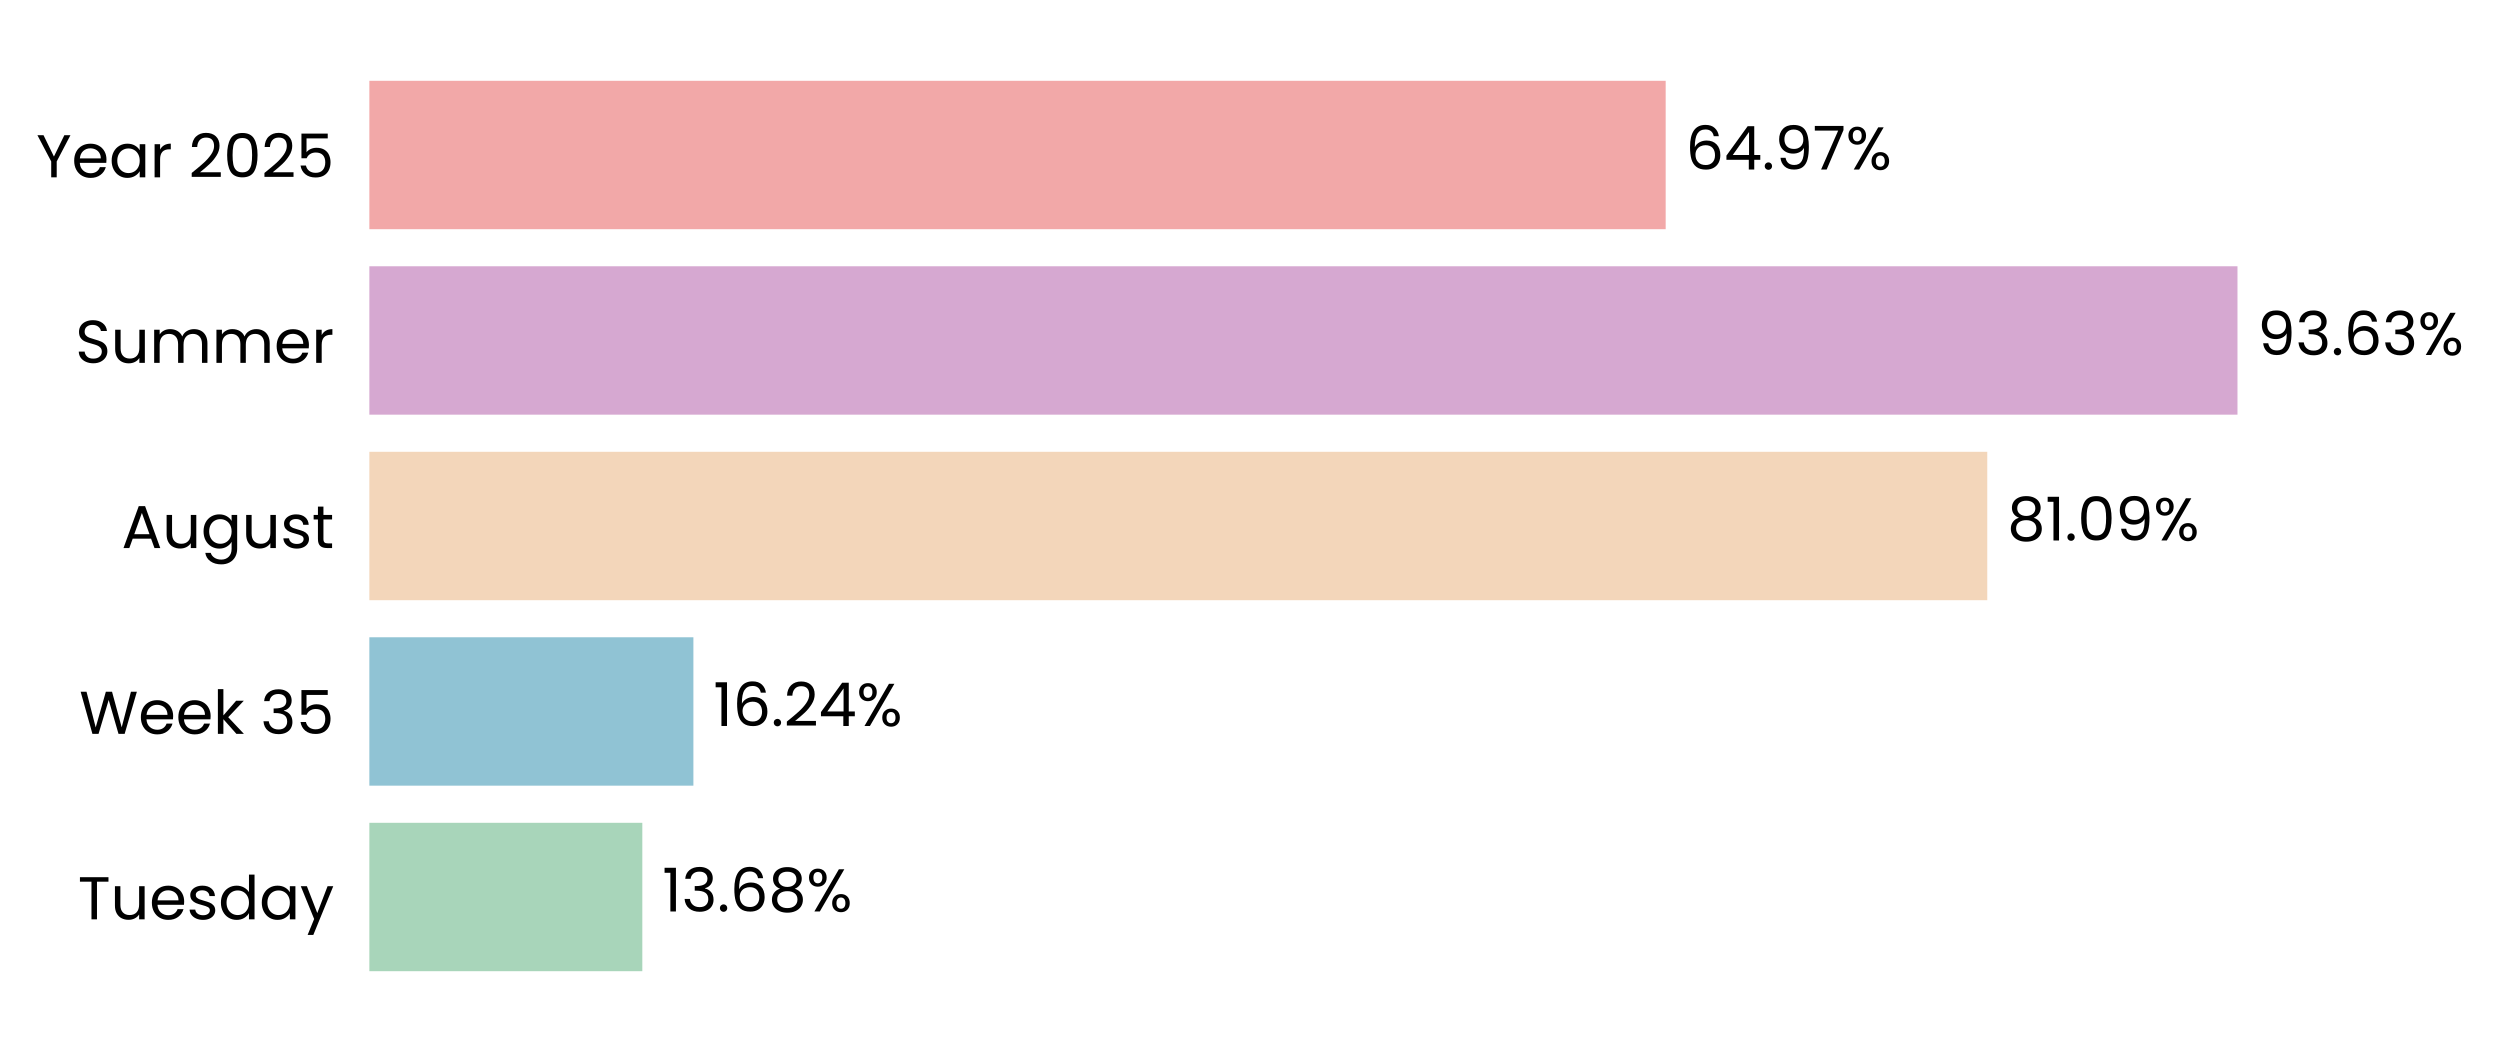
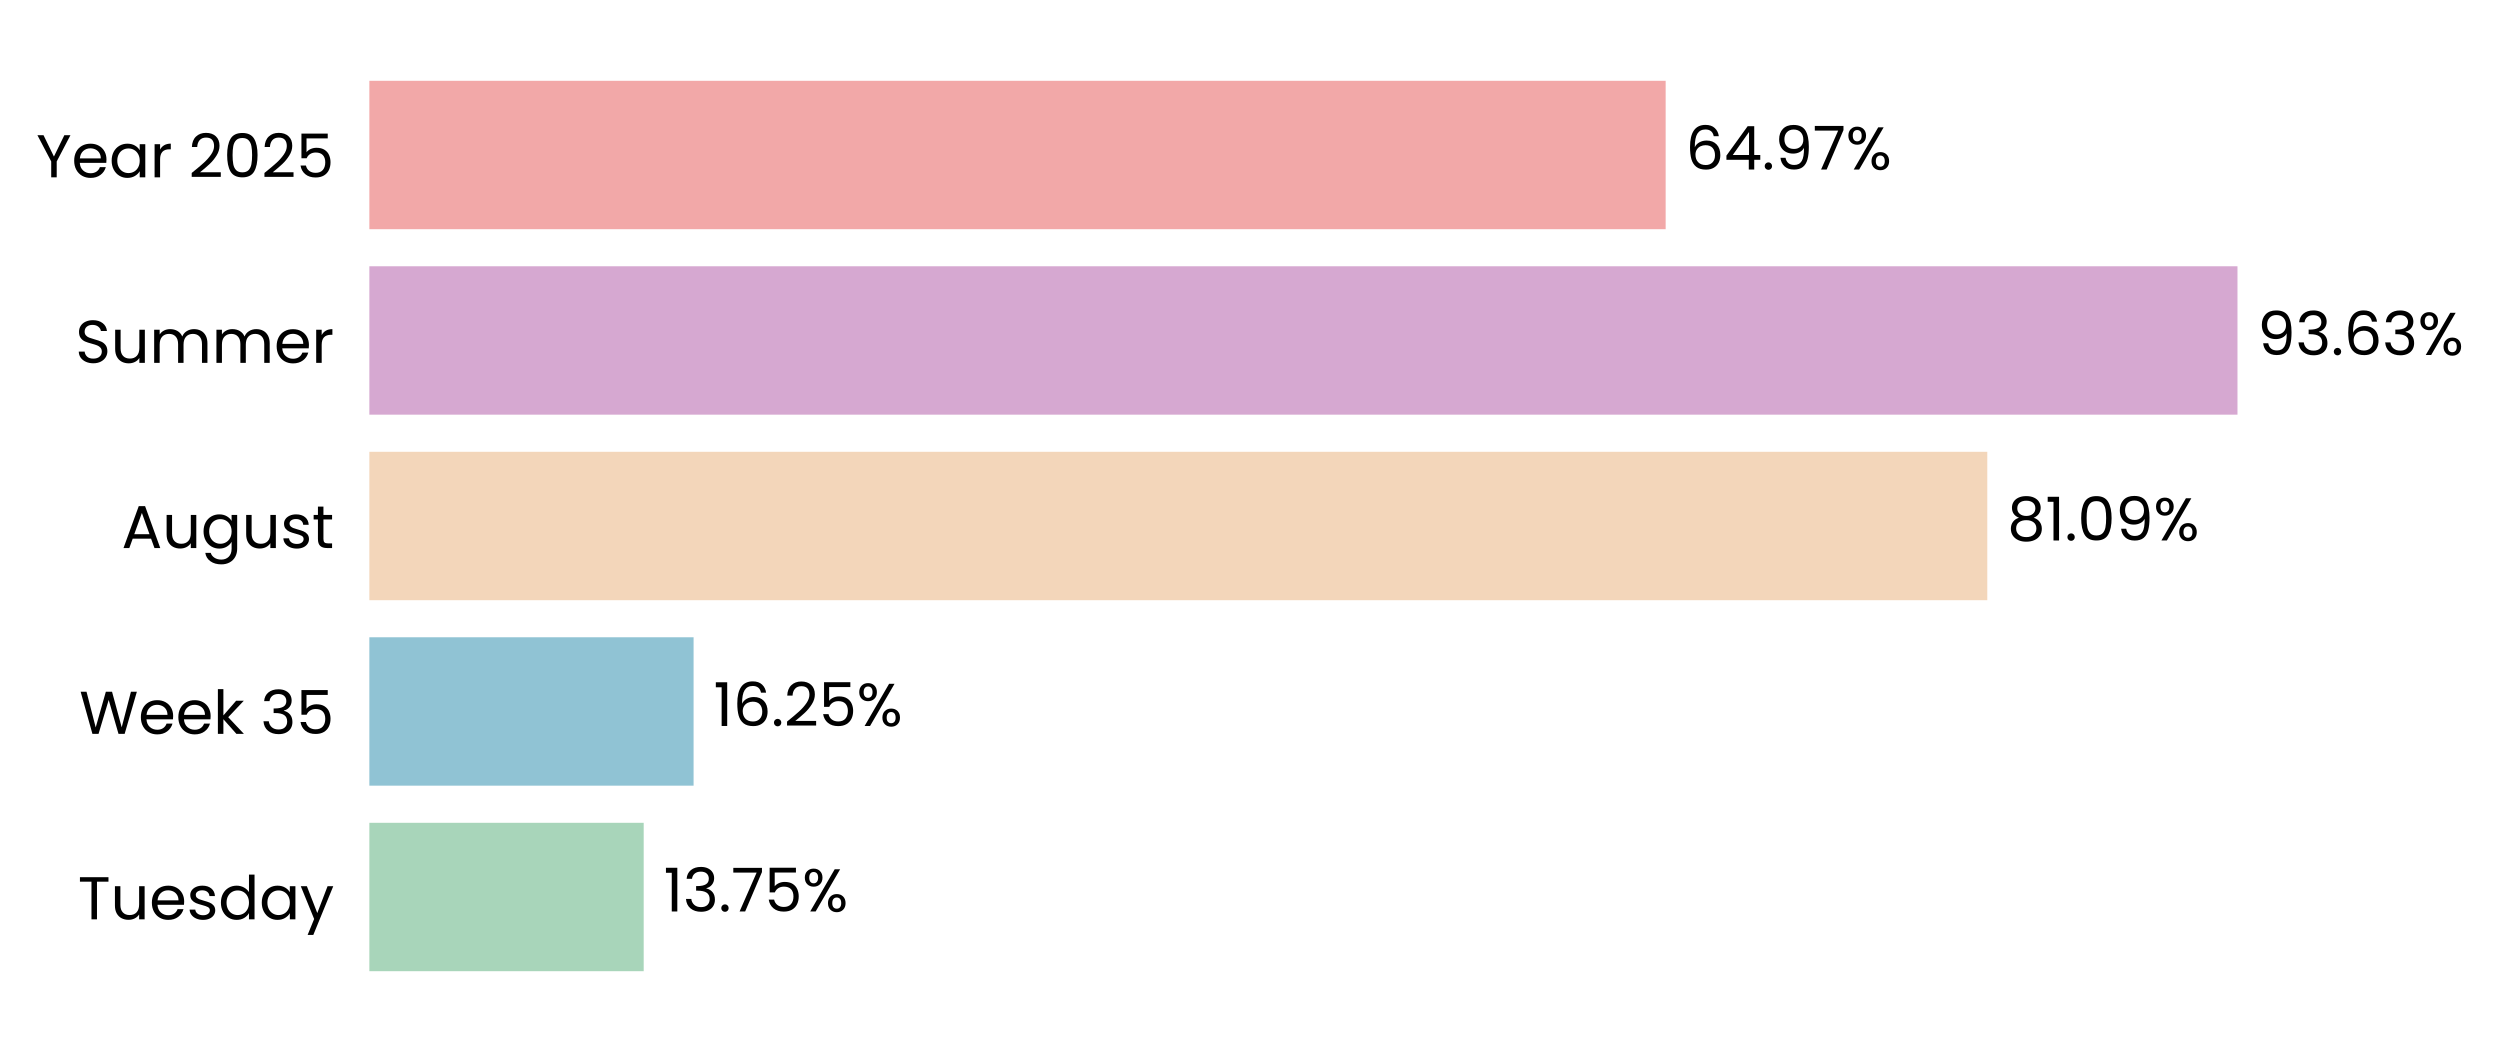
- <svg xmlns="http://www.w3.org/2000/svg" xmlns:xlink="http://www.w3.org/1999/xlink" width="496.215pt" height="208.8pt" viewBox="0 0 496.215 208.8" version="1.1">
+ <svg xmlns="http://www.w3.org/2000/svg" xmlns:xlink="http://www.w3.org/1999/xlink" width="496.216pt" height="208.8pt" viewBox="0 0 496.216 208.8" version="1.1">
  <defs>
    <style type="text/css">*{stroke-linejoin: round; stroke-linecap: butt}</style>
  </defs>
  <g id="figure_1">
    <g id="patch_1">
-       <path d="M 0 208.8  L 496.215 208.8  L 496.215 0  L 0 0  L 0 208.8  z " style="fill: none" />
+       <path d="M 0 208.8  L 496.216 208.8  L 496.216 0  L 0 0  L 0 208.8  z " style="fill: none" />
    </g>
    <g id="axes_1">
      <g id="patch_2">
-         <path d="M 73.311 201.6  L 469.348 201.6  L 469.348 7.2  L 73.311 7.2  L 73.311 201.6  z " style="fill: none" />
+         <path d="M 73.311 201.6  L 469.345 201.6  L 469.345 7.2  L 73.311 7.2  L 73.311 201.6  z " style="fill: none" />
      </g>
      <g id="patch_3">
-         <path d="M 73.311 192.764  L 127.491 192.764  L 127.491 163.309  L 73.311 163.309  z " clip-path="url(#p488a7ccfd3)" style="fill: #a8d5ba" />
+         <path d="M 73.311 192.764  L 127.766 192.764  L 127.766 163.309  L 73.311 163.309  z " clip-path="url(#pa967c03956)" style="fill: #a8d5ba" />
      </g>
      <g id="patch_4">
-         <path d="M 73.311 155.945  L 137.628 155.945  L 137.628 126.491  L 73.311 126.491  z " clip-path="url(#p488a7ccfd3)" style="fill: #90c3d4" />
+         <path d="M 73.311 155.945  L 137.667 155.945  L 137.667 126.491  L 73.311 126.491  z " clip-path="url(#pa967c03956)" style="fill: #90c3d4" />
      </g>
      <g id="patch_5">
-         <path d="M 73.311 119.127  L 394.444 119.127  L 394.444 89.673  L 73.311 89.673  z " clip-path="url(#p488a7ccfd3)" style="fill: #f3d6ba" />
+         <path d="M 73.311 119.127  L 394.45 119.127  L 394.45 89.673  L 73.311 89.673  z " clip-path="url(#pa967c03956)" style="fill: #f3d6ba" />
      </g>
      <g id="patch_6">
-         <path d="M 73.311 82.309  L 444.109 82.309  L 444.109 52.855  L 73.311 52.855  z " clip-path="url(#p488a7ccfd3)" style="fill: #d6a8d1" />
+         <path d="M 73.311 82.309  L 444.109 82.309  L 444.109 52.855  L 73.311 52.855  z " clip-path="url(#pa967c03956)" style="fill: #d6a8d1" />
      </g>
      <g id="patch_7">
-         <path d="M 73.311 45.491  L 330.613 45.491  L 330.613 16.036  L 73.311 16.036  z " clip-path="url(#p488a7ccfd3)" style="fill: #f2a8a8" />
+         <path d="M 73.311 45.491  L 330.611 45.491  L 330.611 16.036  L 73.311 16.036  z " clip-path="url(#pa967c03956)" style="fill: #f2a8a8" />
      </g>
      <g id="matplotlib.axis_1">
        <g id="ytick_1">
          <g id="text_1">
            <g transform="translate(15.4575 182.4764) scale(0.12 -0.12)">
              <defs>
                <path id="Poppins-Regular-54" d="M 3238 4461  L 3238 3987  L 2022 3987  L 2022 0  L 1440 0  L 1440 3987  L 218 3987  L 218 4461  L 3238 4461  z " transform="scale(0.015625)" />
                <path id="Poppins-Regular-75" d="M 3603 3507  L 3603 0  L 3021 0  L 3021 518  Q 2854 250 2556 99  Q 2259 -51 1901 -51  Q 1491 -51 1164 118  Q 838 288 649 627  Q 461 966 461 1453  L 461 3507  L 1037 3507  L 1037 1530  Q 1037 1011 1299 732  Q 1562 454 2016 454  Q 2483 454 2752 742  Q 3021 1030 3021 1581  L 3021 3507  L 3603 3507  z " transform="scale(0.015625)" />
                <path id="Poppins-Regular-65" d="M 3693 1888  Q 3693 1722 3674 1536  L 870 1536  Q 902 1018 1225 726  Q 1549 435 2010 435  Q 2387 435 2640 611  Q 2893 787 2995 1082  L 3622 1082  Q 3482 576 3059 259  Q 2637 -58 2010 -58  Q 1510 -58 1116 166  Q 723 390 499 803  Q 275 1216 275 1760  Q 275 2304 492 2713  Q 710 3123 1104 3344  Q 1498 3565 2010 3565  Q 2509 3565 2893 3347  Q 3277 3130 3485 2749  Q 3693 2368 3693 1888  z M 3091 2010  Q 3091 2342 2944 2582  Q 2797 2822 2544 2947  Q 2291 3072 1984 3072  Q 1542 3072 1232 2790  Q 922 2509 877 2010  L 3091 2010  z " transform="scale(0.015625)" />
                <path id="Poppins-Regular-73" d="M 1734 -58  Q 1331 -58 1011 80  Q 691 218 505 464  Q 320 710 301 1030  L 902 1030  Q 928 768 1149 601  Q 1370 435 1728 435  Q 2061 435 2253 582  Q 2445 730 2445 954  Q 2445 1184 2240 1296  Q 2035 1408 1606 1517  Q 1216 1619 969 1724  Q 723 1830 547 2038  Q 371 2246 371 2586  Q 371 2854 531 3078  Q 691 3302 985 3433  Q 1280 3565 1658 3565  Q 2240 3565 2598 3270  Q 2957 2976 2982 2464  L 2400 2464  Q 2381 2739 2179 2905  Q 1978 3072 1638 3072  Q 1325 3072 1139 2937  Q 954 2803 954 2586  Q 954 2413 1066 2301  Q 1178 2189 1347 2121  Q 1517 2054 1818 1971  Q 2195 1869 2432 1769  Q 2669 1670 2838 1472  Q 3008 1274 3014 954  Q 3014 666 2854 435  Q 2694 205 2403 73  Q 2112 -58 1734 -58  z " transform="scale(0.015625)" />
                <path id="Poppins-Regular-64" d="M 275 1766  Q 275 2304 492 2710  Q 710 3117 1091 3341  Q 1472 3565 1946 3565  Q 2355 3565 2707 3376  Q 3059 3187 3245 2880  L 3245 4736  L 3834 4736  L 3834 0  L 3245 0  L 3245 659  Q 3072 346 2733 144  Q 2394 -58 1939 -58  Q 1472 -58 1091 172  Q 710 403 492 819  Q 275 1235 275 1766  z M 3245 1760  Q 3245 2157 3085 2451  Q 2925 2746 2653 2902  Q 2381 3059 2054 3059  Q 1728 3059 1459 2905  Q 1190 2752 1030 2457  Q 870 2163 870 1766  Q 870 1363 1030 1065  Q 1190 768 1459 611  Q 1728 454 2054 454  Q 2381 454 2653 611  Q 2925 768 3085 1065  Q 3245 1363 3245 1760  z " transform="scale(0.015625)" />
                <path id="Poppins-Regular-61" d="M 275 1766  Q 275 2304 492 2710  Q 710 3117 1091 3341  Q 1472 3565 1939 3565  Q 2400 3565 2739 3366  Q 3078 3168 3245 2867  L 3245 3507  L 3834 3507  L 3834 0  L 3245 0  L 3245 653  Q 3072 346 2729 144  Q 2387 -58 1933 -58  Q 1466 -58 1088 172  Q 710 403 492 819  Q 275 1235 275 1766  z M 3245 1760  Q 3245 2157 3085 2451  Q 2925 2746 2653 2902  Q 2381 3059 2054 3059  Q 1728 3059 1459 2905  Q 1190 2752 1030 2457  Q 870 2163 870 1766  Q 870 1363 1030 1065  Q 1190 768 1459 611  Q 1728 454 2054 454  Q 2381 454 2653 611  Q 2925 768 3085 1065  Q 3245 1363 3245 1760  z " transform="scale(0.015625)" />
                <path id="Poppins-Regular-79" d="M 3514 3507  L 1402 -1651  L 800 -1651  L 1491 38  L 77 3507  L 723 3507  L 1824 666  L 2912 3507  L 3514 3507  z " transform="scale(0.015625)" />
              </defs>
              <use xlink:href="#Poppins-Regular-54" />
              <use xlink:href="#Poppins-Regular-75" transform="translate(54.09999 0)" />
              <use xlink:href="#Poppins-Regular-65" transform="translate(118.1 0)" />
              <use xlink:href="#Poppins-Regular-73" transform="translate(180.1 0)" />
              <use xlink:href="#Poppins-Regular-64" transform="translate(232.3 0)" />
              <use xlink:href="#Poppins-Regular-61" transform="translate(299.8999 0)" />
              <use xlink:href="#Poppins-Regular-79" transform="translate(367.4999 0)" />
            </g>
          </g>
        </g>
        <g id="ytick_2">
          <g id="text_2">
            <g transform="translate(15.73125 145.6582) scale(0.12 -0.12)">
              <defs>
                <path id="Poppins-Regular-57" d="M 6099 4461  L 4806 0  L 4154 0  L 3117 3590  L 2042 0  L 1395 -6  L 147 4461  L 768 4461  L 1741 678  L 2816 4461  L 3469 4461  L 4493 691  L 5472 4461  L 6099 4461  z " transform="scale(0.015625)" />
                <path id="Poppins-Regular-6b" d="M 2451 0  L 1075 1549  L 1075 0  L 493 0  L 493 4736  L 1075 4736  L 1075 1952  L 2426 3507  L 3238 3507  L 1587 1760  L 3245 0  L 2451 0  z " transform="scale(0.015625)" />
                <path id="Poppins-Regular-20" transform="scale(0.015625)" />
                <path id="Poppins-Regular-33" d="M 384 3462  Q 429 4051 838 4384  Q 1248 4717 1901 4717  Q 2336 4717 2653 4560  Q 2970 4403 3133 4134  Q 3296 3866 3296 3526  Q 3296 3130 3069 2842  Q 2842 2554 2477 2470  L 2477 2438  Q 2893 2336 3136 2035  Q 3379 1734 3379 1248  Q 3379 883 3212 592  Q 3046 301 2713 134  Q 2381 -32 1914 -32  Q 1235 -32 800 323  Q 365 678 314 1331  L 877 1331  Q 922 947 1190 704  Q 1459 461 1907 461  Q 2355 461 2588 694  Q 2822 928 2822 1299  Q 2822 1779 2502 1990  Q 2182 2202 1536 2202  L 1389 2202  L 1389 2688  L 1542 2688  Q 2131 2694 2432 2883  Q 2733 3072 2733 3469  Q 2733 3808 2512 4013  Q 2291 4218 1882 4218  Q 1485 4218 1241 4013  Q 998 3808 954 3462  L 384 3462  z " transform="scale(0.015625)" />
                <path id="Poppins-Regular-35" d="M 3347 4122  L 1101 4122  L 1101 2662  Q 1248 2867 1536 2998  Q 1824 3130 2157 3130  Q 2688 3130 3021 2909  Q 3354 2688 3498 2339  Q 3642 1990 3642 1600  Q 3642 1139 3469 774  Q 3296 410 2941 198  Q 2586 -13 2061 -13  Q 1389 -13 973 332  Q 557 678 467 1254  L 1037 1254  Q 1120 890 1389 685  Q 1658 480 2067 480  Q 2573 480 2829 784  Q 3085 1088 3085 1587  Q 3085 2086 2829 2358  Q 2573 2630 2074 2630  Q 1734 2630 1481 2467  Q 1229 2304 1114 2022  L 563 2022  L 563 4634  L 3347 4634  L 3347 4122  z " transform="scale(0.015625)" />
              </defs>
              <use xlink:href="#Poppins-Regular-57" />
              <use xlink:href="#Poppins-Regular-65" transform="translate(97.59999 0)" />
              <use xlink:href="#Poppins-Regular-65" transform="translate(159.6 0)" />
              <use xlink:href="#Poppins-Regular-6b" transform="translate(221.6 0)" />
              <use xlink:href="#Poppins-Regular-20" transform="translate(273.0999 0)" />
              <use xlink:href="#Poppins-Regular-33" transform="translate(299.7999 0)" />
              <use xlink:href="#Poppins-Regular-35" transform="translate(358.6999 0)" />
            </g>
          </g>
        </g>
        <g id="ytick_3">
          <g id="text_3">
            <g transform="translate(24.11812 108.78) scale(0.12 -0.12)">
              <defs>
                <path id="Poppins-Regular-41" d="M 3130 992  L 1184 992  L 826 0  L 211 0  L 1824 4435  L 2496 4435  L 4102 0  L 3488 0  L 3130 992  z M 2963 1466  L 2157 3718  L 1350 1466  L 2963 1466  z " transform="scale(0.015625)" />
                <path id="Poppins-Regular-67" d="M 1939 3565  Q 2394 3565 2736 3366  Q 3078 3168 3245 2867  L 3245 3507  L 3834 3507  L 3834 -77  Q 3834 -557 3629 -931  Q 3424 -1306 3043 -1517  Q 2662 -1728 2157 -1728  Q 1466 -1728 1005 -1401  Q 544 -1075 461 -512  L 1037 -512  Q 1133 -832 1433 -1027  Q 1734 -1222 2157 -1222  Q 2637 -1222 2941 -921  Q 3245 -621 3245 -77  L 3245 659  Q 3072 352 2733 147  Q 2394 -58 1939 -58  Q 1472 -58 1091 172  Q 710 403 492 819  Q 275 1235 275 1766  Q 275 2304 492 2710  Q 710 3117 1091 3341  Q 1472 3565 1939 3565  z M 3245 1760  Q 3245 2157 3085 2451  Q 2925 2746 2653 2902  Q 2381 3059 2054 3059  Q 1728 3059 1459 2905  Q 1190 2752 1030 2457  Q 870 2163 870 1766  Q 870 1363 1030 1065  Q 1190 768 1459 611  Q 1728 454 2054 454  Q 2381 454 2653 611  Q 2925 768 3085 1065  Q 3245 1363 3245 1760  z " transform="scale(0.015625)" />
                <path id="Poppins-Regular-74" d="M 1203 3027  L 1203 960  Q 1203 704 1312 598  Q 1421 493 1690 493  L 2118 493  L 2118 0  L 1594 0  Q 1107 0 864 224  Q 621 448 621 960  L 621 3027  L 166 3027  L 166 3507  L 621 3507  L 621 4390  L 1203 4390  L 1203 3507  L 2118 3507  L 2118 3027  L 1203 3027  z " transform="scale(0.015625)" />
              </defs>
              <use xlink:href="#Poppins-Regular-41" />
              <use xlink:href="#Poppins-Regular-75" transform="translate(67.39999 0)" />
              <use xlink:href="#Poppins-Regular-67" transform="translate(131.4 0)" />
              <use xlink:href="#Poppins-Regular-75" transform="translate(199 0)" />
              <use xlink:href="#Poppins-Regular-73" transform="translate(263 0)" />
              <use xlink:href="#Poppins-Regular-74" transform="translate(315.2 0)" />
            </g>
          </g>
        </g>
        <g id="ytick_4">
          <g id="text_4">
            <g transform="translate(14.95125 72.02182) scale(0.12 -0.12)">
              <defs>
                <path id="Poppins-Regular-53" d="M 1907 -45  Q 1466 -45 1117 112  Q 768 269 569 547  Q 371 826 365 1190  L 986 1190  Q 1018 877 1245 662  Q 1472 448 1907 448  Q 2323 448 2563 656  Q 2803 864 2803 1190  Q 2803 1446 2662 1606  Q 2522 1766 2310 1849  Q 2099 1933 1741 2029  Q 1299 2144 1033 2259  Q 768 2374 579 2620  Q 390 2867 390 3283  Q 390 3648 576 3929  Q 762 4211 1098 4364  Q 1434 4518 1869 4518  Q 2496 4518 2896 4204  Q 3296 3891 3347 3373  L 2707 3373  Q 2675 3629 2438 3824  Q 2202 4019 1811 4019  Q 1446 4019 1216 3830  Q 986 3642 986 3302  Q 986 3059 1123 2905  Q 1261 2752 1462 2672  Q 1664 2592 2029 2490  Q 2470 2368 2739 2249  Q 3008 2131 3200 1884  Q 3392 1638 3392 1216  Q 3392 890 3219 602  Q 3046 314 2707 134  Q 2368 -45 1907 -45  z " transform="scale(0.015625)" />
                <path id="Poppins-Regular-6d" d="M 4710 3571  Q 5120 3571 5440 3401  Q 5760 3232 5945 2893  Q 6131 2554 6131 2067  L 6131 0  L 5555 0  L 5555 1984  Q 5555 2509 5296 2787  Q 5037 3066 4595 3066  Q 4141 3066 3872 2774  Q 3603 2483 3603 1933  L 3603 0  L 3027 0  L 3027 1984  Q 3027 2509 2768 2787  Q 2509 3066 2067 3066  Q 1613 3066 1344 2774  Q 1075 2483 1075 1933  L 1075 0  L 493 0  L 493 3507  L 1075 3507  L 1075 3002  Q 1248 3277 1539 3424  Q 1830 3571 2182 3571  Q 2624 3571 2963 3372  Q 3302 3174 3469 2790  Q 3616 3162 3955 3366  Q 4294 3571 4710 3571  z " transform="scale(0.015625)" />
                <path id="Poppins-Regular-72" d="M 1075 2938  Q 1229 3238 1513 3404  Q 1798 3571 2208 3571  L 2208 2970  L 2054 2970  Q 1075 2970 1075 1907  L 1075 0  L 493 0  L 493 3507  L 1075 3507  L 1075 2938  z " transform="scale(0.015625)" />
              </defs>
              <use xlink:href="#Poppins-Regular-53" />
              <use xlink:href="#Poppins-Regular-75" transform="translate(58.7 0)" />
              <use xlink:href="#Poppins-Regular-6d" transform="translate(122.7 0)" />
              <use xlink:href="#Poppins-Regular-6d" transform="translate(225.7 0)" />
              <use xlink:href="#Poppins-Regular-65" transform="translate(328.7 0)" />
              <use xlink:href="#Poppins-Regular-72" transform="translate(390.6999 0)" />
            </g>
          </g>
        </g>
        <g id="ytick_5">
          <g id="text_5">
            <g transform="translate(7.2 35.20364) scale(0.12 -0.12)">
              <defs>
                <path id="Poppins-Regular-59" d="M 3616 4461  L 2163 1683  L 2163 0  L 1581 0  L 1581 1683  L 122 4461  L 768 4461  L 1869 2202  L 2970 4461  L 3616 4461  z " transform="scale(0.015625)" />
                <path id="Poppins-Regular-32" d="M 326 467  Q 1139 1120 1600 1539  Q 2061 1958 2377 2416  Q 2694 2874 2694 3315  Q 2694 3731 2492 3971  Q 2291 4211 1843 4211  Q 1408 4211 1168 3939  Q 928 3667 909 3213  L 346 3213  Q 371 3930 780 4320  Q 1190 4710 1837 4710  Q 2496 4710 2883 4345  Q 3270 3981 3270 3341  Q 3270 2810 2953 2307  Q 2637 1805 2233 1424  Q 1830 1043 1203 538  L 3405 538  L 3405 51  L 326 51  L 326 467  z " transform="scale(0.015625)" />
                <path id="Poppins-Regular-30" d="M 397 2362  Q 397 3462 755 4080  Q 1114 4698 2010 4698  Q 2899 4698 3257 4080  Q 3616 3462 3616 2362  Q 3616 1242 3257 621  Q 2899 0 2010 0  Q 1114 0 755 621  Q 397 1242 397 2362  z M 3040 2362  Q 3040 2918 2966 3305  Q 2893 3693 2665 3929  Q 2438 4166 2010 4166  Q 1574 4166 1347 3929  Q 1120 3693 1046 3305  Q 973 2918 973 2362  Q 973 1786 1046 1395  Q 1120 1005 1347 768  Q 1574 531 2010 531  Q 2438 531 2665 768  Q 2893 1005 2966 1395  Q 3040 1786 3040 2362  z " transform="scale(0.015625)" />
              </defs>
              <use xlink:href="#Poppins-Regular-59" />
              <use xlink:href="#Poppins-Regular-65" transform="translate(58.39999 0)" />
              <use xlink:href="#Poppins-Regular-61" transform="translate(120.4 0)" />
              <use xlink:href="#Poppins-Regular-72" transform="translate(188 0)" />
              <use xlink:href="#Poppins-Regular-20" transform="translate(225.3 0)" />
              <use xlink:href="#Poppins-Regular-32" transform="translate(252 0)" />
              <use xlink:href="#Poppins-Regular-30" transform="translate(309.4999 0)" />
              <use xlink:href="#Poppins-Regular-32" transform="translate(372.2999 0)" />
              <use xlink:href="#Poppins-Regular-35" transform="translate(429.7999 0)" />
            </g>
          </g>
        </g>
      </g>
      <g id="text_6">
-         <g transform="translate(131.4517 180.9164) scale(0.12 -0.12)">
+         <g transform="translate(131.7263 180.9164) scale(0.12 -0.12)">
          <defs>
            <path id="Poppins-Regular-31" d="M 243 4096  L 243 4627  L 1446 4627  L 1446 0  L 858 0  L 858 4096  L 243 4096  z " transform="scale(0.015625)" />
            <path id="Poppins-Regular-2e" d="M 678 -38  Q 512 -38 397 77  Q 282 192 282 358  Q 282 525 397 640  Q 512 755 678 755  Q 838 755 950 640  Q 1062 525 1062 358  Q 1062 192 950 77  Q 838 -38 678 -38  z " transform="scale(0.015625)" />
-             <path id="Poppins-Regular-36" d="M 2976 3526  Q 2835 4237 2099 4237  Q 1530 4237 1248 3798  Q 966 3360 973 2355  Q 1120 2688 1462 2877  Q 1805 3066 2227 3066  Q 2886 3066 3280 2656  Q 3674 2246 3674 1523  Q 3674 1088 3504 742  Q 3334 397 2992 192  Q 2650 -13 2163 -13  Q 1504 -13 1133 281  Q 762 576 614 1094  Q 467 1613 467 2374  Q 467 4723 2106 4723  Q 2733 4723 3091 4384  Q 3450 4045 3514 3526  L 2976 3526  z M 2106 2573  Q 1830 2573 1587 2461  Q 1344 2349 1193 2121  Q 1043 1894 1043 1568  Q 1043 1082 1324 778  Q 1606 474 2131 474  Q 2579 474 2844 752  Q 3110 1030 3110 1504  Q 3110 2003 2854 2288  Q 2598 2573 2106 2573  z " transform="scale(0.015625)" />
-             <path id="Poppins-Regular-38" d="M 1242 2406  Q 883 2547 691 2816  Q 499 3085 499 3469  Q 499 3814 672 4092  Q 845 4371 1187 4534  Q 1530 4698 2016 4698  Q 2502 4698 2844 4534  Q 3187 4371 3363 4092  Q 3539 3814 3539 3469  Q 3539 3098 3340 2819  Q 3142 2541 2797 2406  Q 3194 2285 3427 1981  Q 3661 1677 3661 1248  Q 3661 832 3456 521  Q 3251 211 2876 41  Q 2502 -128 2016 -128  Q 1530 -128 1162 41  Q 794 211 589 521  Q 384 832 384 1248  Q 384 1677 614 1984  Q 845 2291 1242 2406  z M 2976 3398  Q 2976 3789 2720 4000  Q 2464 4211 2016 4211  Q 1574 4211 1318 4000  Q 1062 3789 1062 3392  Q 1062 3034 1328 2816  Q 1594 2598 2016 2598  Q 2445 2598 2710 2819  Q 2976 3040 2976 3398  z M 2016 2150  Q 1542 2150 1241 1929  Q 941 1709 941 1267  Q 941 858 1232 608  Q 1523 358 2016 358  Q 2509 358 2797 608  Q 3085 858 3085 1267  Q 3085 1696 2790 1923  Q 2496 2150 2016 2150  z " transform="scale(0.015625)" />
+             <path id="Poppins-Regular-37" d="M 3245 4173  L 1466 0  L 877 0  L 2682 4115  L 211 4115  L 211 4614  L 3245 4614  L 3245 4173  z " transform="scale(0.015625)" />
            <path id="Poppins-Regular-25" d="M 269 3584  Q 269 4019 531 4278  Q 794 4538 1203 4538  Q 1613 4538 1875 4278  Q 2138 4019 2138 3584  Q 2138 3142 1875 2883  Q 1613 2624 1203 2624  Q 794 2624 531 2883  Q 269 3142 269 3584  z M 4006 4467  L 1414 0  L 838 0  L 3430 4467  L 4006 4467  z M 1203 4179  Q 986 4179 861 4028  Q 736 3878 736 3584  Q 736 3290 861 3136  Q 986 2982 1203 2982  Q 1421 2982 1549 3139  Q 1677 3296 1677 3584  Q 1677 3878 1549 4028  Q 1421 4179 1203 4179  z M 2720 883  Q 2720 1325 2982 1584  Q 3245 1843 3654 1843  Q 4064 1843 4323 1584  Q 4582 1325 4582 883  Q 4582 448 4323 185  Q 4064 -77 3654 -77  Q 3245 -77 2982 182  Q 2720 442 2720 883  z M 3648 1478  Q 3430 1478 3302 1328  Q 3174 1178 3174 883  Q 3174 595 3302 444  Q 3430 294 3648 294  Q 3866 294 3994 444  Q 4122 595 4122 883  Q 4122 1178 3994 1328  Q 3866 1478 3648 1478  z " transform="scale(0.015625)" />
          </defs>
          <use xlink:href="#Poppins-Regular-31" />
          <use xlink:href="#Poppins-Regular-33" transform="translate(31.99998 0)" />
          <use xlink:href="#Poppins-Regular-2e" transform="translate(90.89998 0)" />
-           <use xlink:href="#Poppins-Regular-36" transform="translate(111.9 0)" />
-           <use xlink:href="#Poppins-Regular-38" transform="translate(175.3999 0)" />
-           <use xlink:href="#Poppins-Regular-25" transform="translate(238.4999 0)" />
+           <use xlink:href="#Poppins-Regular-37" transform="translate(111.9 0)" />
+           <use xlink:href="#Poppins-Regular-35" transform="translate(166.5 0)" />
+           <use xlink:href="#Poppins-Regular-25" transform="translate(229.2999 0)" />
        </g>
      </g>
      <g id="text_7">
-         <g transform="translate(141.5884 144.0982) scale(0.12 -0.12)">
+         <g transform="translate(141.6271 144.0982) scale(0.12 -0.12)">
          <defs>
-             <path id="Poppins-Regular-34" d="M 256 1030  L 256 1472  L 2502 4582  L 3200 4582  L 3200 1536  L 3840 1536  L 3840 1030  L 3200 1030  L 3200 0  L 2624 0  L 2624 1030  L 256 1030  z M 2650 3974  L 928 1536  L 2650 1536  L 2650 3974  z " transform="scale(0.015625)" />
+             <path id="Poppins-Regular-36" d="M 2976 3526  Q 2835 4237 2099 4237  Q 1530 4237 1248 3798  Q 966 3360 973 2355  Q 1120 2688 1462 2877  Q 1805 3066 2227 3066  Q 2886 3066 3280 2656  Q 3674 2246 3674 1523  Q 3674 1088 3504 742  Q 3334 397 2992 192  Q 2650 -13 2163 -13  Q 1504 -13 1133 281  Q 762 576 614 1094  Q 467 1613 467 2374  Q 467 4723 2106 4723  Q 2733 4723 3091 4384  Q 3450 4045 3514 3526  L 2976 3526  z M 2106 2573  Q 1830 2573 1587 2461  Q 1344 2349 1193 2121  Q 1043 1894 1043 1568  Q 1043 1082 1324 778  Q 1606 474 2131 474  Q 2579 474 2844 752  Q 3110 1030 3110 1504  Q 3110 2003 2854 2288  Q 2598 2573 2106 2573  z " transform="scale(0.015625)" />
          </defs>
          <use xlink:href="#Poppins-Regular-31" />
          <use xlink:href="#Poppins-Regular-36" transform="translate(31.99998 0)" />
          <use xlink:href="#Poppins-Regular-2e" transform="translate(95.49997 0)" />
          <use xlink:href="#Poppins-Regular-32" transform="translate(116.5 0)" />
-           <use xlink:href="#Poppins-Regular-34" transform="translate(173.9999 0)" />
-           <use xlink:href="#Poppins-Regular-25" transform="translate(236.8999 0)" />
+           <use xlink:href="#Poppins-Regular-35" transform="translate(173.9999 0)" />
+           <use xlink:href="#Poppins-Regular-25" transform="translate(236.7999 0)" />
        </g>
      </g>
      <g id="text_8">
-         <g transform="translate(398.4041 107.28) scale(0.12 -0.12)">
+         <g transform="translate(398.4106 107.28) scale(0.12 -0.12)">
          <defs>
+             <path id="Poppins-Regular-38" d="M 1242 2406  Q 883 2547 691 2816  Q 499 3085 499 3469  Q 499 3814 672 4092  Q 845 4371 1187 4534  Q 1530 4698 2016 4698  Q 2502 4698 2844 4534  Q 3187 4371 3363 4092  Q 3539 3814 3539 3469  Q 3539 3098 3340 2819  Q 3142 2541 2797 2406  Q 3194 2285 3427 1981  Q 3661 1677 3661 1248  Q 3661 832 3456 521  Q 3251 211 2876 41  Q 2502 -128 2016 -128  Q 1530 -128 1162 41  Q 794 211 589 521  Q 384 832 384 1248  Q 384 1677 614 1984  Q 845 2291 1242 2406  z M 2976 3398  Q 2976 3789 2720 4000  Q 2464 4211 2016 4211  Q 1574 4211 1318 4000  Q 1062 3789 1062 3392  Q 1062 3034 1328 2816  Q 1594 2598 2016 2598  Q 2445 2598 2710 2819  Q 2976 3040 2976 3398  z M 2016 2150  Q 1542 2150 1241 1929  Q 941 1709 941 1267  Q 941 858 1232 608  Q 1523 358 2016 358  Q 2509 358 2797 608  Q 3085 858 3085 1267  Q 3085 1696 2790 1923  Q 2496 2150 2016 2150  z " transform="scale(0.015625)" />
            <path id="Poppins-Regular-39" d="M 1146 1242  Q 1210 877 1443 678  Q 1677 480 2074 480  Q 2605 480 2857 896  Q 3110 1312 3098 2298  Q 2963 2010 2649 1846  Q 2336 1683 1952 1683  Q 1523 1683 1187 1859  Q 851 2035 659 2374  Q 467 2714 467 3194  Q 467 3878 864 4297  Q 1261 4717 1990 4717  Q 2886 4717 3248 4134  Q 3610 3552 3610 2400  Q 3610 1594 3466 1069  Q 3322 544 2979 269  Q 2637 -6 2042 -6  Q 1389 -6 1024 346  Q 659 698 608 1242  L 1146 1242  z M 2048 2176  Q 2477 2176 2752 2441  Q 3027 2707 3027 3162  Q 3027 3642 2758 3936  Q 2490 4230 2003 4230  Q 1555 4230 1289 3948  Q 1024 3667 1024 3206  Q 1024 2739 1286 2457  Q 1549 2176 2048 2176  z " transform="scale(0.015625)" />
          </defs>
          <use xlink:href="#Poppins-Regular-38" />
          <use xlink:href="#Poppins-Regular-31" transform="translate(63.09999 0)" />
          <use xlink:href="#Poppins-Regular-2e" transform="translate(95.09998 0)" />
          <use xlink:href="#Poppins-Regular-30" transform="translate(116.1 0)" />
          <use xlink:href="#Poppins-Regular-39" transform="translate(178.8999 0)" />
          <use xlink:href="#Poppins-Regular-25" transform="translate(241.8999 0)" />
        </g>
      </g>
      <g id="text_9">
-         <g transform="translate(448.0691 70.46182) scale(0.12 -0.12)">
+         <g transform="translate(448.0693 70.46182) scale(0.12 -0.12)">
          <use xlink:href="#Poppins-Regular-39" />
          <use xlink:href="#Poppins-Regular-33" transform="translate(62.99999 0)" />
          <use xlink:href="#Poppins-Regular-2e" transform="translate(121.9 0)" />
          <use xlink:href="#Poppins-Regular-36" transform="translate(142.9 0)" />
          <use xlink:href="#Poppins-Regular-33" transform="translate(206.3999 0)" />
          <use xlink:href="#Poppins-Regular-25" transform="translate(265.2999 0)" />
        </g>
      </g>
      <g id="text_10">
-         <g transform="translate(334.5729 33.64364) scale(0.12 -0.12)">
+         <g transform="translate(334.5717 33.64364) scale(0.12 -0.12)">
          <defs>
-             <path id="Poppins-Regular-37" d="M 3245 4173  L 1466 0  L 877 0  L 2682 4115  L 211 4115  L 211 4614  L 3245 4614  L 3245 4173  z " transform="scale(0.015625)" />
+             <path id="Poppins-Regular-34" d="M 256 1030  L 256 1472  L 2502 4582  L 3200 4582  L 3200 1536  L 3840 1536  L 3840 1030  L 3200 1030  L 3200 0  L 2624 0  L 2624 1030  L 256 1030  z M 2650 3974  L 928 1536  L 2650 1536  L 2650 3974  z " transform="scale(0.015625)" />
          </defs>
          <use xlink:href="#Poppins-Regular-36" />
          <use xlink:href="#Poppins-Regular-34" transform="translate(63.49999 0)" />
          <use xlink:href="#Poppins-Regular-2e" transform="translate(126.4 0)" />
          <use xlink:href="#Poppins-Regular-39" transform="translate(147.4 0)" />
          <use xlink:href="#Poppins-Regular-37" transform="translate(210.3999 0)" />
          <use xlink:href="#Poppins-Regular-25" transform="translate(264.9999 0)" />
        </g>
      </g>
    </g>
  </g>
  <defs>
-     <clipPath id="p488a7ccfd3">
-       <rect x="73.311" y="7.2" width="396.037" height="194.4" />
+     <clipPath id="pa967c03956">
+       <rect x="73.311" y="7.2" width="396.034" height="194.4" />
    </clipPath>
  </defs>
</svg>
